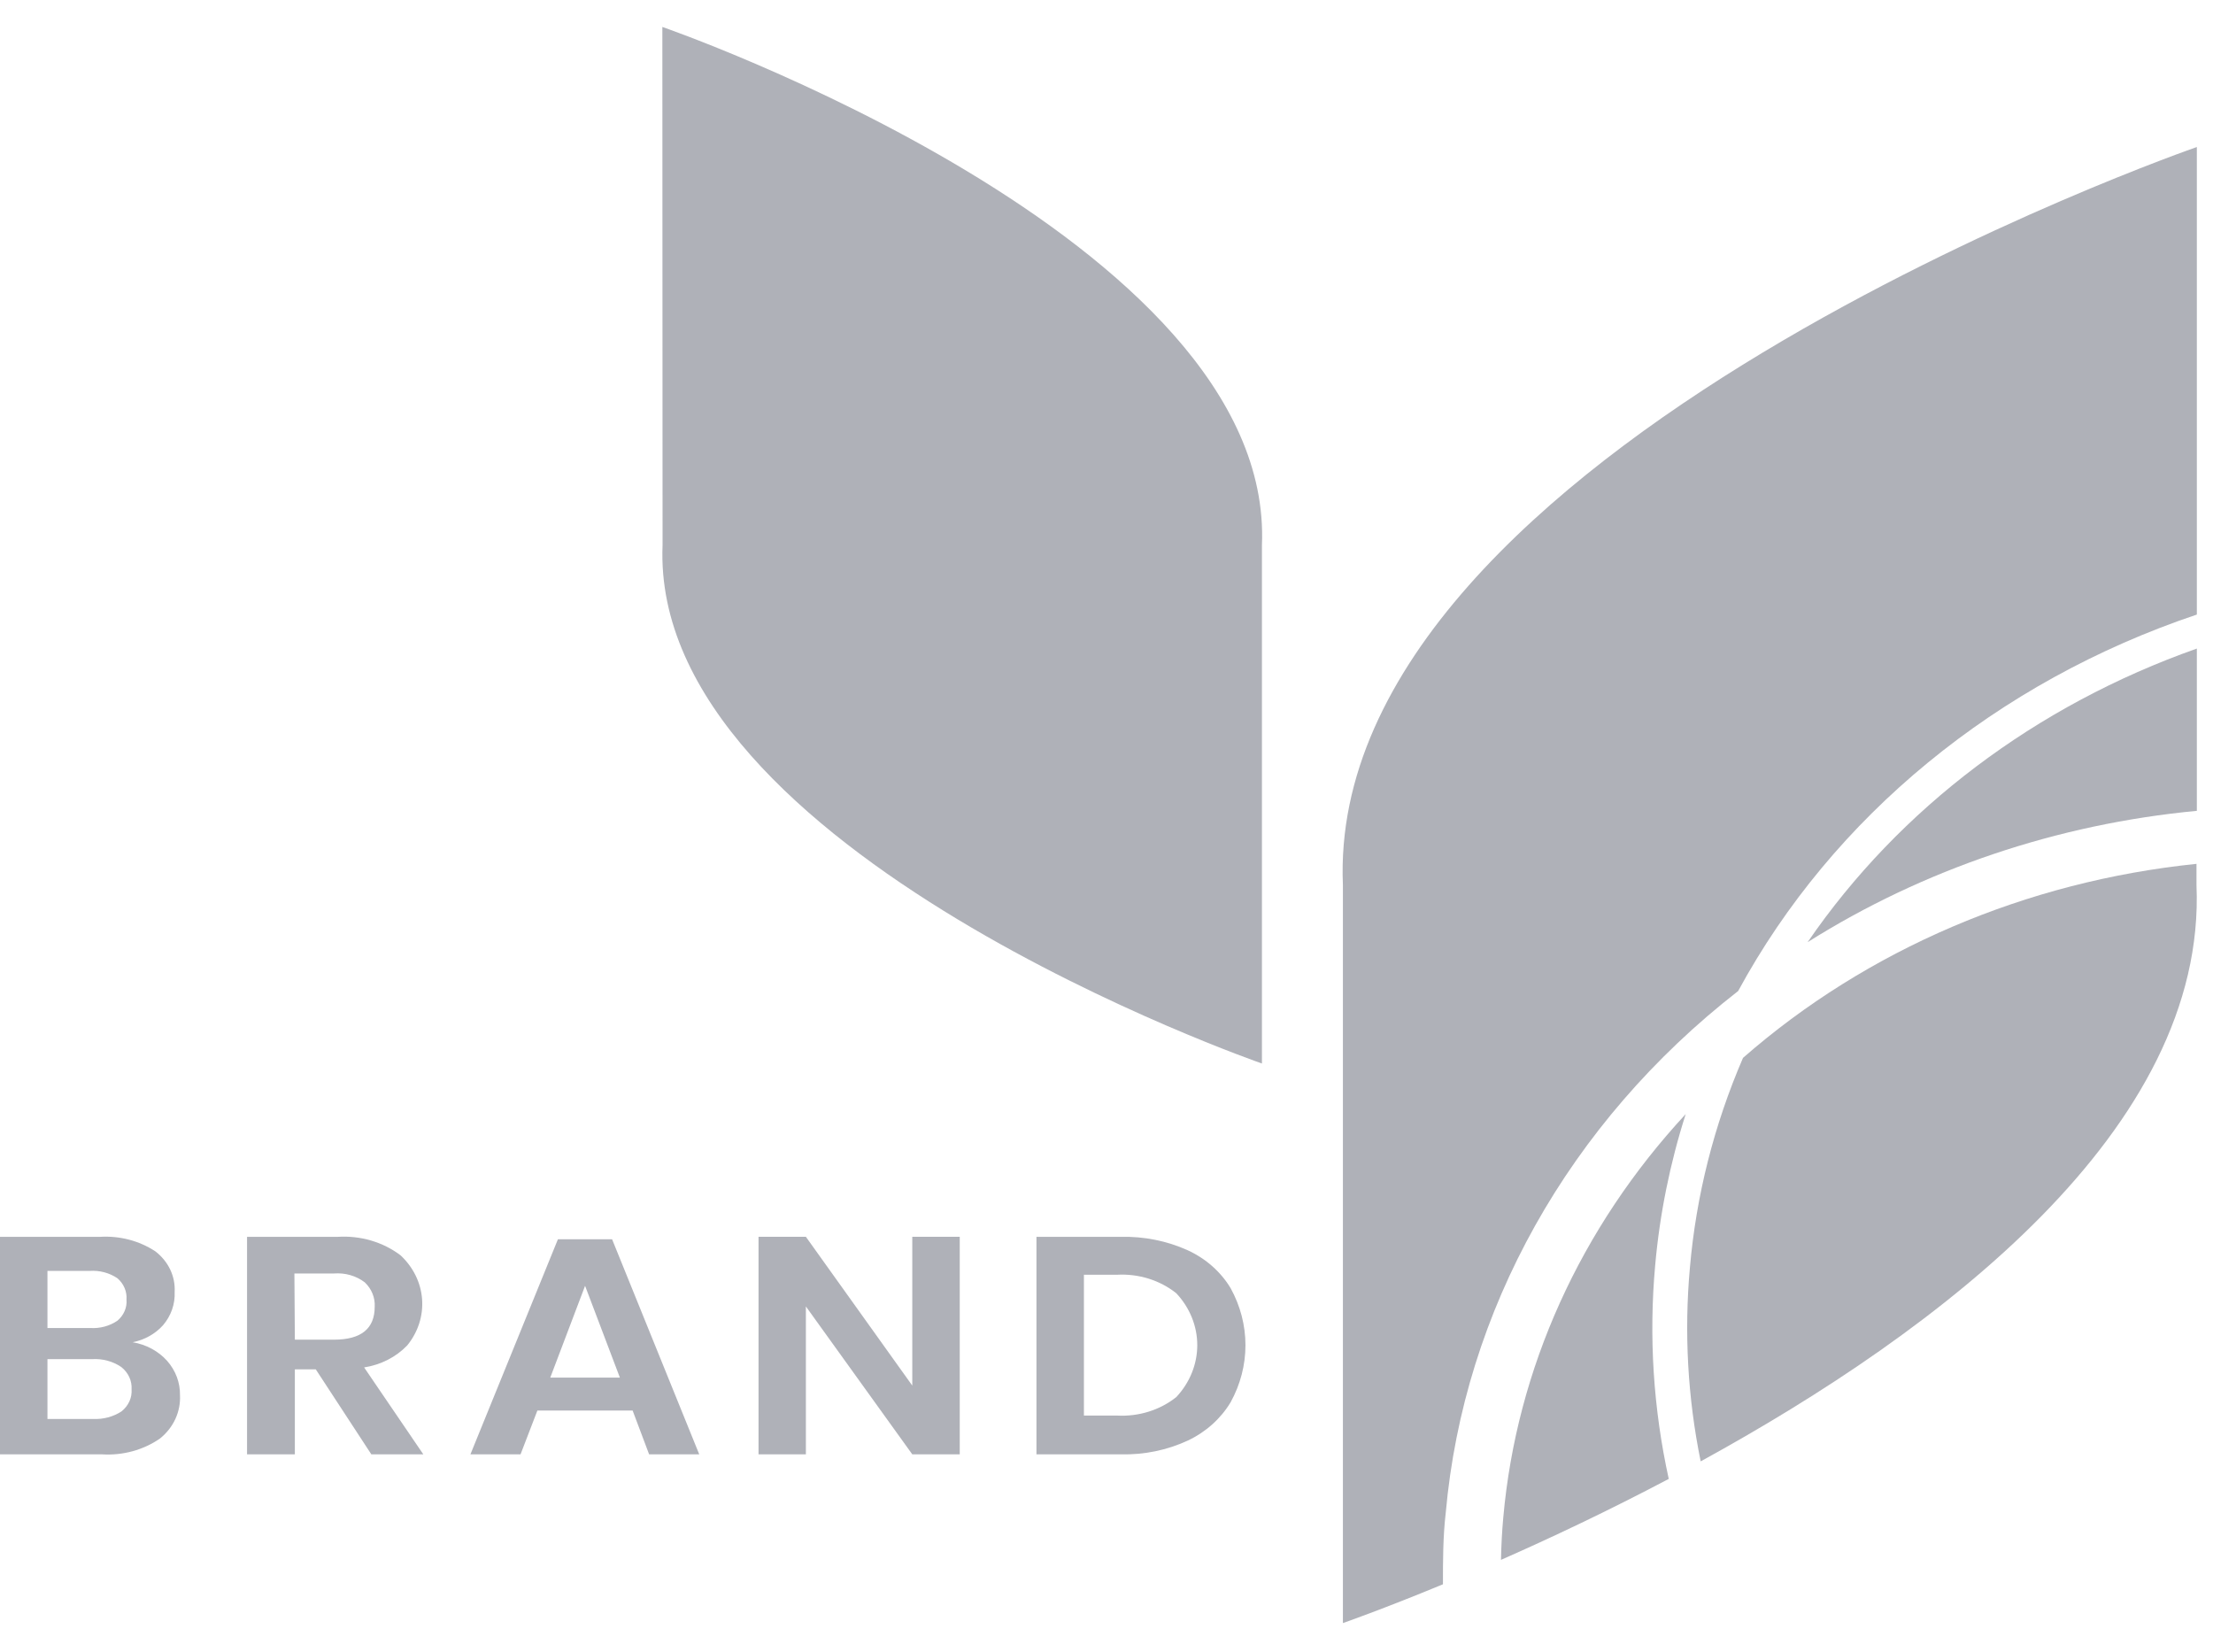
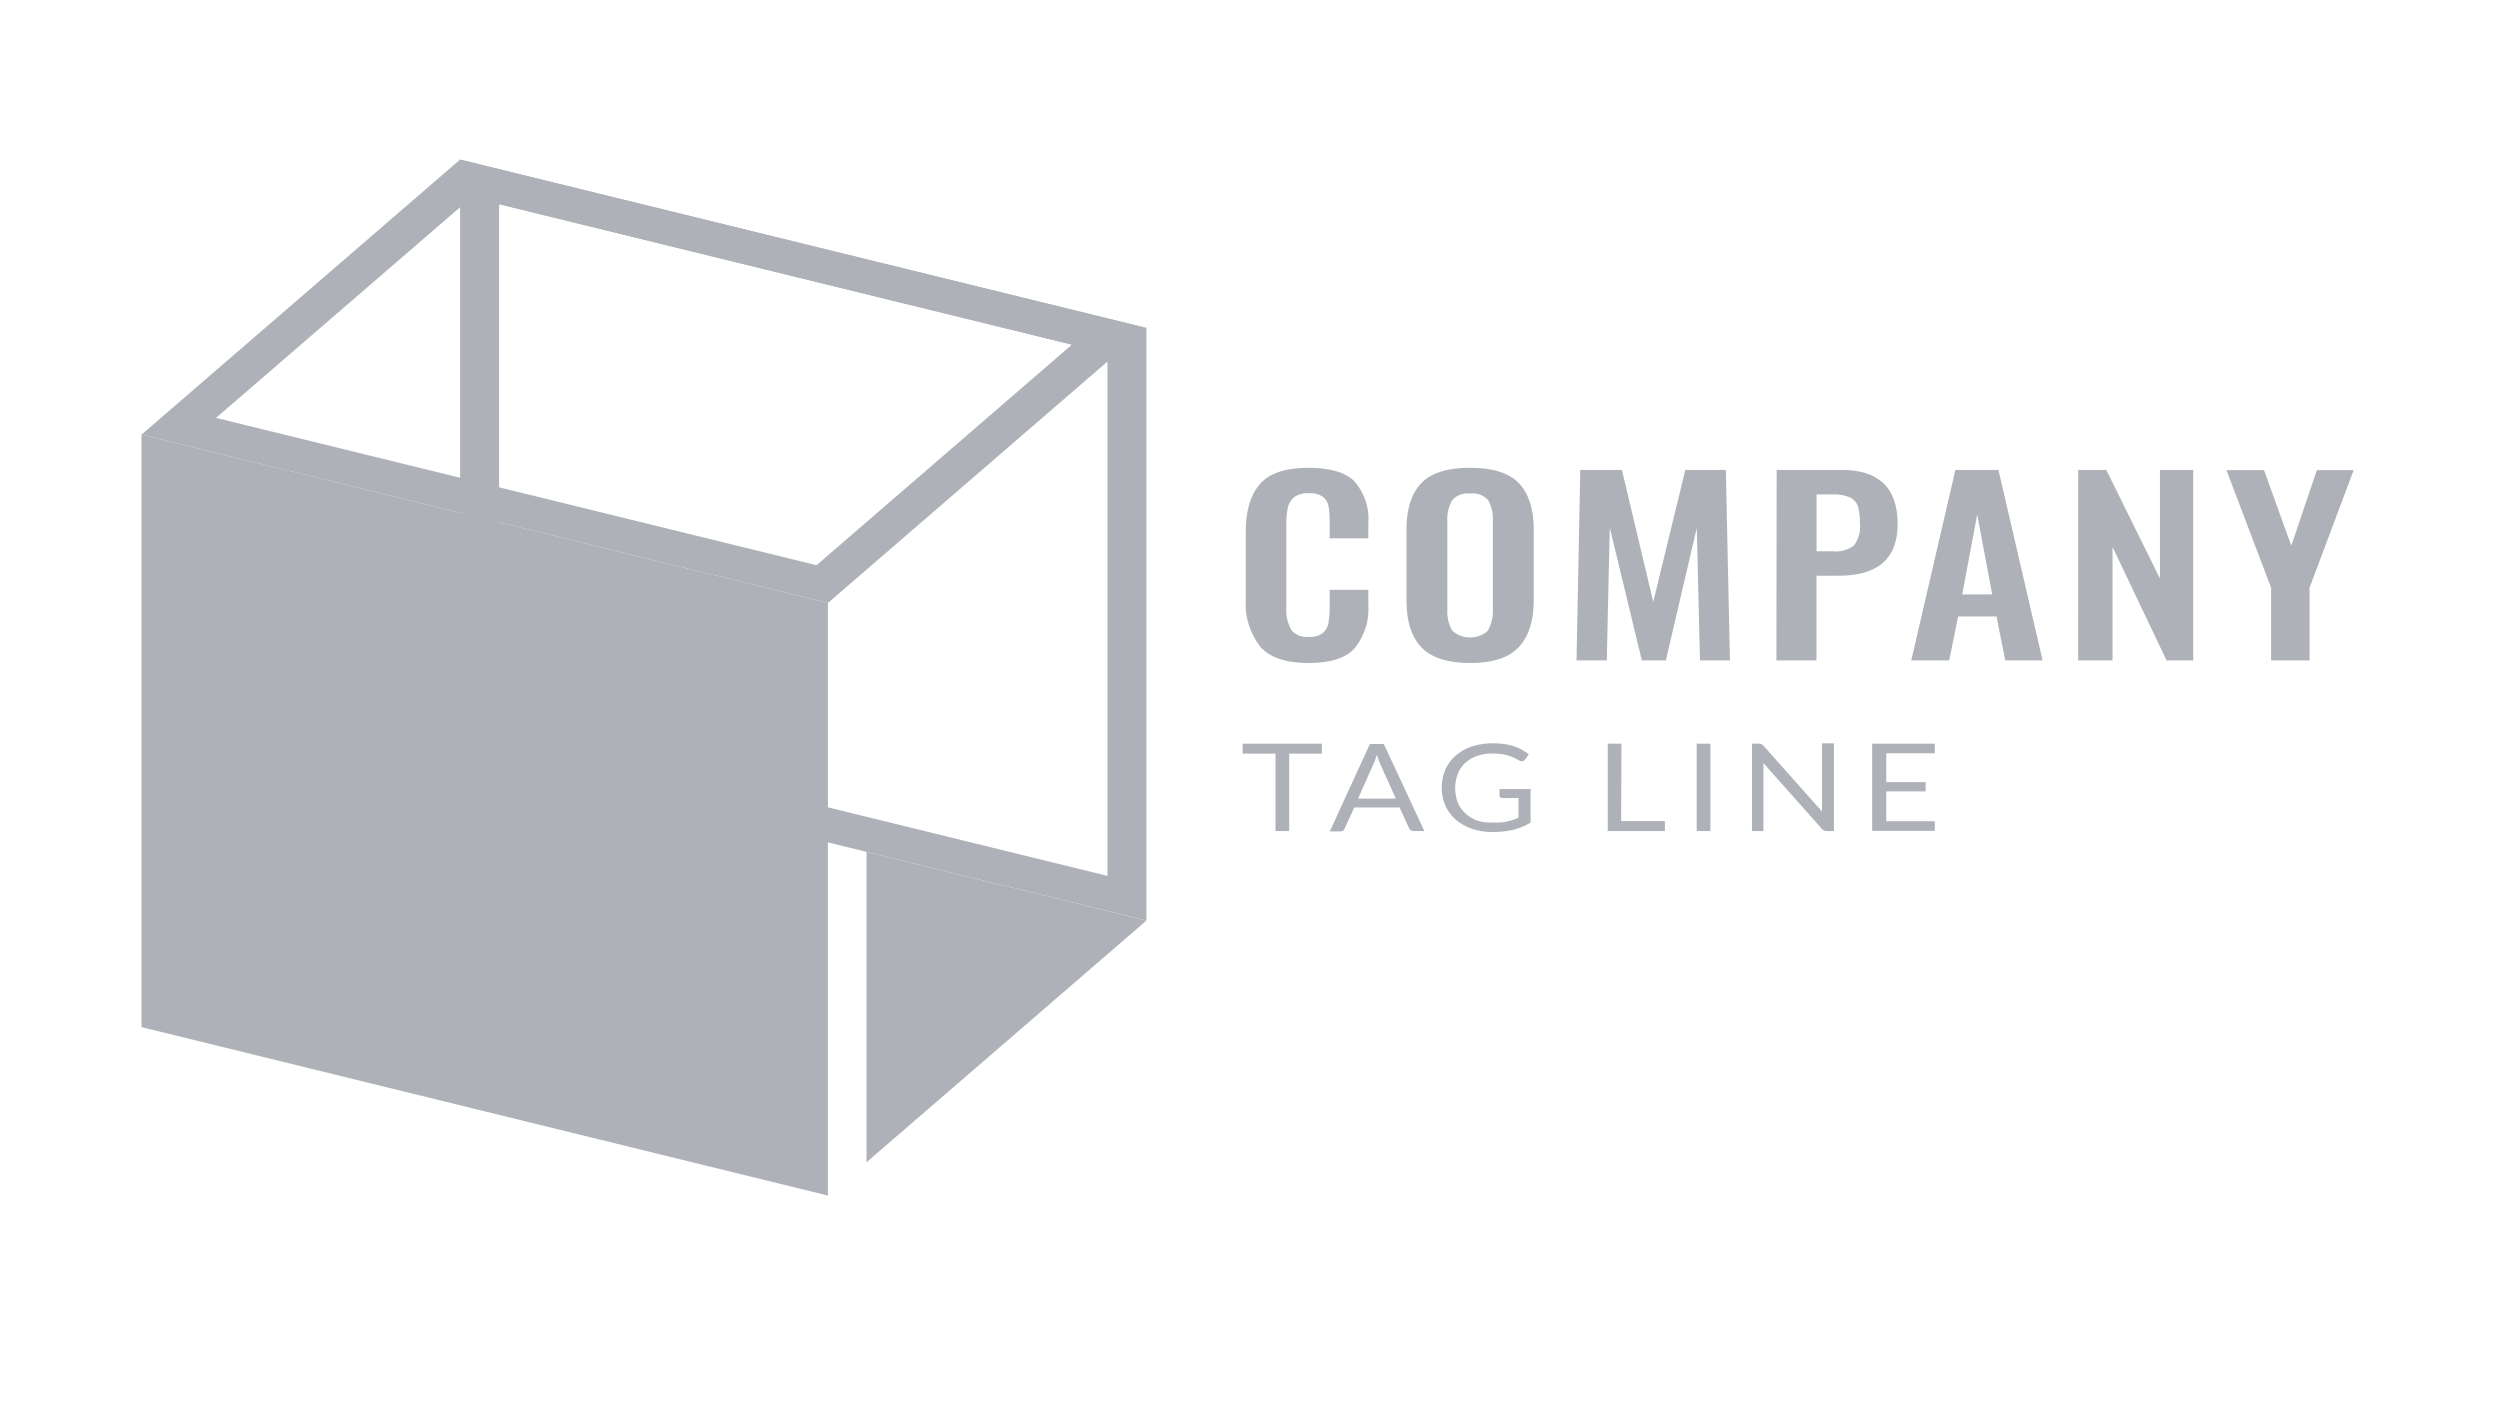
- <svg xmlns="http://www.w3.org/2000/svg" width="63" height="47" viewBox="0 0 63 47" fill="none">
-   <path d="M4.757 38.735C5.001 39.011 5.13 39.357 5.124 39.712C5.136 39.944 5.091 40.175 4.993 40.389C4.895 40.602 4.745 40.793 4.555 40.946C4.082 41.274 3.496 41.434 2.904 41.397H0V35.206H2.844C3.406 35.171 3.963 35.317 4.42 35.617C4.604 35.758 4.749 35.935 4.845 36.136C4.941 36.338 4.984 36.556 4.972 36.775C4.988 37.117 4.871 37.453 4.641 37.722C4.421 37.968 4.116 38.139 3.776 38.206C4.161 38.27 4.509 38.458 4.757 38.735V38.735ZM1.351 37.801H2.567C2.843 37.819 3.117 37.746 3.34 37.595C3.431 37.519 3.502 37.425 3.547 37.32C3.593 37.215 3.611 37.102 3.601 36.99C3.609 36.878 3.591 36.766 3.546 36.661C3.502 36.556 3.432 36.462 3.343 36.385C3.114 36.229 2.831 36.155 2.547 36.176H1.351V37.801ZM3.459 40.175C3.556 40.097 3.633 40 3.683 39.891C3.733 39.782 3.754 39.664 3.746 39.546C3.753 39.426 3.731 39.307 3.68 39.197C3.629 39.087 3.551 38.989 3.452 38.911C3.214 38.749 2.922 38.67 2.626 38.687H1.351V40.39H2.643C2.933 40.405 3.221 40.329 3.459 40.175V40.175Z" fill="#AFB1B8" />
-   <path d="M10.571 41.397L8.989 38.977H8.394V41.397H7.033V35.206H9.61C10.259 35.164 10.901 35.352 11.403 35.732C11.764 36.068 11.981 36.511 12.016 36.98C12.051 37.45 11.902 37.916 11.595 38.294C11.277 38.627 10.843 38.849 10.366 38.923L12.051 41.397H10.571ZM8.394 38.133H9.507C10.28 38.133 10.667 37.821 10.667 37.196C10.675 37.068 10.653 36.94 10.604 36.821C10.556 36.701 10.48 36.592 10.383 36.5C10.138 36.314 9.824 36.224 9.507 36.249H8.381L8.394 38.133Z" fill="#AFB1B8" />
-   <path d="M18.01 40.151H15.298L14.819 41.397H13.392L15.883 35.275H17.425L19.906 41.397H18.479L18.01 40.151ZM17.647 39.213L16.656 36.6L15.665 39.213H17.647Z" fill="#AFB1B8" />
-   <path d="M27.322 41.397H25.971L22.942 37.187V41.397H21.594V35.205H22.942L25.971 39.44V35.205H27.322V41.397Z" fill="#AFB1B8" />
-   <path d="M35.033 39.915C34.753 40.382 34.328 40.763 33.81 41.007C33.222 41.279 32.569 41.413 31.911 41.397H29.506V35.206H31.911C32.568 35.19 33.22 35.321 33.81 35.587C34.328 35.825 34.754 36.202 35.033 36.666C35.311 37.17 35.456 37.726 35.456 38.291C35.456 38.855 35.311 39.411 35.033 39.915V39.915ZM33.487 39.767C33.872 39.355 34.084 38.831 34.084 38.289C34.084 37.747 33.872 37.223 33.487 36.812C33.02 36.439 32.413 36.25 31.795 36.285H30.857V40.293H31.795C32.413 40.328 33.02 40.139 33.487 39.767Z" fill="#AFB1B8" />
-   <path d="M18.856 0.767C18.856 0.767 36.294 6.795 35.925 15.518V30.272C35.925 30.272 18.499 24.241 18.862 15.518L18.856 0.767Z" fill="#AFB1B8" />
-   <path d="M51.46 26.818C54.754 24.743 58.563 23.457 62.54 23.08V18.461C57.958 20.078 54.071 23.01 51.46 26.818V26.818Z" fill="#AFB1B8" />
-   <path d="M49.482 28.209C52.177 23.24 56.85 19.405 62.54 17.493V4.185C62.54 4.185 37.705 12.772 38.23 25.194V46.2C38.23 46.2 39.337 45.816 41.078 45.096C41.078 44.425 41.078 43.747 41.157 43.067C41.671 37.3 44.665 31.956 49.482 28.209V28.209Z" fill="#AFB1B8" />
-   <path d="M47.12 36.013C47.25 34.556 47.541 33.115 47.989 31.712C44.99 34.947 43.173 38.961 42.796 43.191C42.759 43.59 42.739 43.989 42.73 44.401C44.14 43.78 45.782 43.006 47.506 42.096C47.066 40.095 46.936 38.047 47.12 36.013V36.013Z" fill="#AFB1B8" />
-   <path d="M48.108 36.089C47.942 37.929 48.045 39.781 48.415 41.597C55.2 37.879 62.824 32.136 62.53 25.194V24.589C57.682 25.086 53.147 27.026 49.62 30.112C48.795 32.024 48.285 34.039 48.108 36.089V36.089Z" fill="#AFB1B8" />
+ <svg xmlns="http://www.w3.org/2000/svg" width="106" height="60" viewBox="0 0 106 60" fill="none">
+   <path d="M53.425 27.408C52.982 26.818 52.77 26.121 52.82 25.42V22.536C52.82 21.653 53.021 20.981 53.422 20.521C53.822 20.062 54.511 19.833 55.487 19.835C56.404 19.835 57.056 20.031 57.441 20.422C57.861 20.921 58.065 21.531 58.018 22.146V22.824H56.377V22.137C56.383 21.913 56.367 21.688 56.33 21.466C56.306 21.314 56.223 21.173 56.095 21.067C55.927 20.953 55.715 20.897 55.501 20.912C55.276 20.897 55.053 20.956 54.876 21.076C54.733 21.194 54.637 21.348 54.604 21.516C54.557 21.751 54.535 21.99 54.539 22.229V25.728C54.513 26.065 54.586 26.403 54.75 26.71C54.831 26.814 54.945 26.896 55.077 26.948C55.21 27 55.356 27.019 55.501 27.003C55.711 27.018 55.919 26.962 56.082 26.845C56.215 26.73 56.301 26.581 56.326 26.42C56.364 26.188 56.382 25.953 56.377 25.719V25.009H58.018V25.657C58.064 26.299 57.865 26.936 57.451 27.47C57.074 27.898 56.431 28.112 55.487 28.112C54.543 28.112 53.829 27.883 53.425 27.408Z" fill="#AFB1B8" />
+   <path d="M60.257 27.438C59.842 26.989 59.635 26.335 59.635 25.47V22.437C59.635 21.58 59.842 20.932 60.257 20.492C60.671 20.052 61.364 19.833 62.336 19.835C63.301 19.835 63.99 20.054 64.405 20.492C64.819 20.932 65.03 21.58 65.03 22.437V25.47C65.03 26.326 64.819 26.983 64.398 27.435C63.977 27.886 63.291 28.112 62.336 28.112C61.381 28.112 60.675 27.883 60.257 27.438ZM63.1 26.71C63.249 26.429 63.316 26.121 63.297 25.813V22.099C63.316 21.797 63.25 21.495 63.104 21.22C63.02 21.113 62.904 21.03 62.769 20.978C62.633 20.926 62.483 20.908 62.336 20.926C62.188 20.909 62.038 20.927 61.902 20.978C61.766 21.03 61.649 21.114 61.565 21.22C61.415 21.494 61.348 21.797 61.368 22.099V25.83C61.347 26.139 61.415 26.447 61.565 26.728C61.66 26.822 61.779 26.898 61.911 26.95C62.043 27.002 62.187 27.029 62.333 27.029C62.478 27.029 62.622 27.002 62.754 26.95C62.887 26.898 63.005 26.822 63.1 26.728V26.71Z" fill="#AFB1B8" />
+   <path d="M67.004 19.924H68.77L70.098 25.519L71.457 19.924H73.176L73.35 28H72.079L71.943 22.387L70.632 28H69.613L68.254 22.366L68.128 28H66.844L67.004 19.924Z" fill="#AFB1B8" />
+   <path d="M75.33 19.924H78.082C79.667 19.924 80.46 20.688 80.46 22.217C80.46 23.681 79.625 24.413 77.956 24.411H77.019V28H75.32L75.33 19.924ZM77.681 23.375C77.849 23.394 78.019 23.381 78.181 23.336C78.342 23.292 78.49 23.219 78.615 23.12C78.81 22.848 78.896 22.527 78.86 22.208C78.869 21.962 78.841 21.715 78.778 21.475C78.754 21.395 78.712 21.319 78.653 21.253C78.595 21.187 78.522 21.132 78.439 21.091C78.203 20.993 77.942 20.949 77.681 20.962H77.022V23.375H77.681Z" fill="#AFB1B8" />
+   <path d="M82.909 19.924H84.734L86.606 28H85.022L84.652 26.138H83.025L82.644 28H81.038L82.909 19.924ZM84.469 25.203L83.833 21.812L83.198 25.203H84.469Z" fill="#AFB1B8" />
+   <path d="M88.117 19.924H89.306L91.582 24.531V19.924H92.992V28H91.861L89.571 23.191V28H88.114L88.117 19.924Z" fill="#AFB1B8" />
+   <path d="M96.294 24.921L94.402 19.935H95.996L97.151 23.138L98.234 19.935H99.794L97.925 24.921V28H96.294V24.921Z" fill="#AFB1B8" />
+   <path d="M56.048 31.532V31.954H54.662V35.236H54.081V31.954H52.688V31.532H56.048Z" fill="#AFB1B8" />
+   <path d="M60.393 35.236H59.944C59.899 35.239 59.854 35.226 59.819 35.201C59.785 35.179 59.759 35.15 59.744 35.116L59.343 34.236H57.42L57.019 35.116C57.008 35.153 56.987 35.187 56.958 35.216C56.922 35.24 56.878 35.253 56.832 35.251H56.384L58.083 31.547H58.674L60.393 35.236ZM57.58 33.861H59.183L58.504 32.353C58.454 32.239 58.412 32.123 58.378 32.004C58.354 32.075 58.334 32.142 58.314 32.201L58.252 32.356L57.58 33.861Z" fill="#AFB1B8" />
+   <path d="M63.321 34.872C63.428 34.877 63.534 34.877 63.64 34.872C63.732 34.864 63.823 34.849 63.912 34.828C63.995 34.811 64.077 34.788 64.157 34.761C64.232 34.734 64.306 34.702 64.384 34.67V33.837H63.705C63.688 33.838 63.671 33.836 63.656 33.831C63.64 33.825 63.625 33.818 63.613 33.808C63.602 33.799 63.593 33.789 63.587 33.777C63.581 33.766 63.579 33.753 63.579 33.74V33.456H64.897V34.875C64.79 34.942 64.676 35.001 64.558 35.051C64.437 35.103 64.31 35.145 64.181 35.177C64.042 35.213 63.9 35.238 63.756 35.254C63.591 35.27 63.426 35.277 63.26 35.277C62.967 35.279 62.676 35.233 62.404 35.139C62.15 35.051 61.918 34.919 61.724 34.752C61.535 34.583 61.386 34.384 61.286 34.166C61.179 33.92 61.126 33.659 61.13 33.397C61.126 33.133 61.178 32.871 61.283 32.623C61.38 32.403 61.53 32.203 61.721 32.036C61.915 31.869 62.146 31.739 62.401 31.652C62.691 31.557 63 31.511 63.311 31.514C63.469 31.514 63.627 31.524 63.783 31.546C63.921 31.566 64.057 31.597 64.187 31.64C64.306 31.678 64.42 31.728 64.527 31.787C64.631 31.845 64.73 31.909 64.823 31.98L64.66 32.209C64.647 32.23 64.628 32.248 64.605 32.26C64.581 32.272 64.555 32.279 64.527 32.279C64.49 32.278 64.453 32.268 64.422 32.25C64.371 32.227 64.317 32.197 64.255 32.162C64.183 32.123 64.107 32.09 64.028 32.062C63.926 32.027 63.822 32 63.715 31.98C63.573 31.958 63.428 31.947 63.284 31.948C63.06 31.946 62.837 31.981 62.628 32.051C62.439 32.116 62.269 32.216 62.129 32.344C61.988 32.477 61.88 32.634 61.813 32.804C61.661 33.206 61.661 33.638 61.813 34.039C61.887 34.214 62.003 34.372 62.153 34.506C62.292 34.633 62.461 34.733 62.648 34.799C62.864 34.863 63.093 34.888 63.321 34.872V34.872Z" fill="#AFB1B8" />
+   <path d="M68.736 34.814H70.591V35.236H68.169V31.532H68.75L68.736 34.814Z" fill="#AFB1B8" />
+   <path d="M72.521 35.236H71.94V31.532H72.521V35.236Z" fill="#AFB1B8" />
+   <path d="M74.681 31.549C74.716 31.566 74.746 31.589 74.77 31.617L77.253 34.409C77.25 34.365 77.25 34.321 77.253 34.277C77.253 34.236 77.253 34.195 77.253 34.157V31.517H77.759V35.236H77.467C77.424 35.239 77.38 35.232 77.341 35.216C77.306 35.197 77.275 35.173 77.25 35.145L74.77 32.356C74.77 32.4 74.77 32.441 74.77 32.482C74.77 32.523 74.77 32.561 74.77 32.596V35.236H74.284V31.532H74.586C74.619 31.532 74.651 31.538 74.681 31.549V31.549Z" fill="#AFB1B8" />
+   <path d="M82.036 31.532V31.939H79.978V33.162H81.646V33.555H79.978V34.819H82.036V35.227H79.38V31.532H82.036Z" fill="#AFB1B8" />
+   <path d="M21.162 8.656L46.957 14.979V37.137L21.162 30.816V8.656ZM19.507 6.767V31.893L48.608 39.029V13.905L19.507 6.767Z" fill="#AFB1B8" />
+   <path d="M35.104 50.692L6 43.55V18.427L35.104 25.566V50.692Z" fill="#AFB1B8" />
+   <path d="M19.99 8.371L45.448 14.615L34.621 23.965L9.159 17.718L19.99 8.371ZM19.507 6.767L6 18.428L35.104 25.566L48.608 13.905L19.507 6.767Z" fill="#AFB1B8" />
+   <path d="M36.741 49.279L48.608 39.032L36.741 36.119V49.279Z" fill="#AFB1B8" />
</svg>
